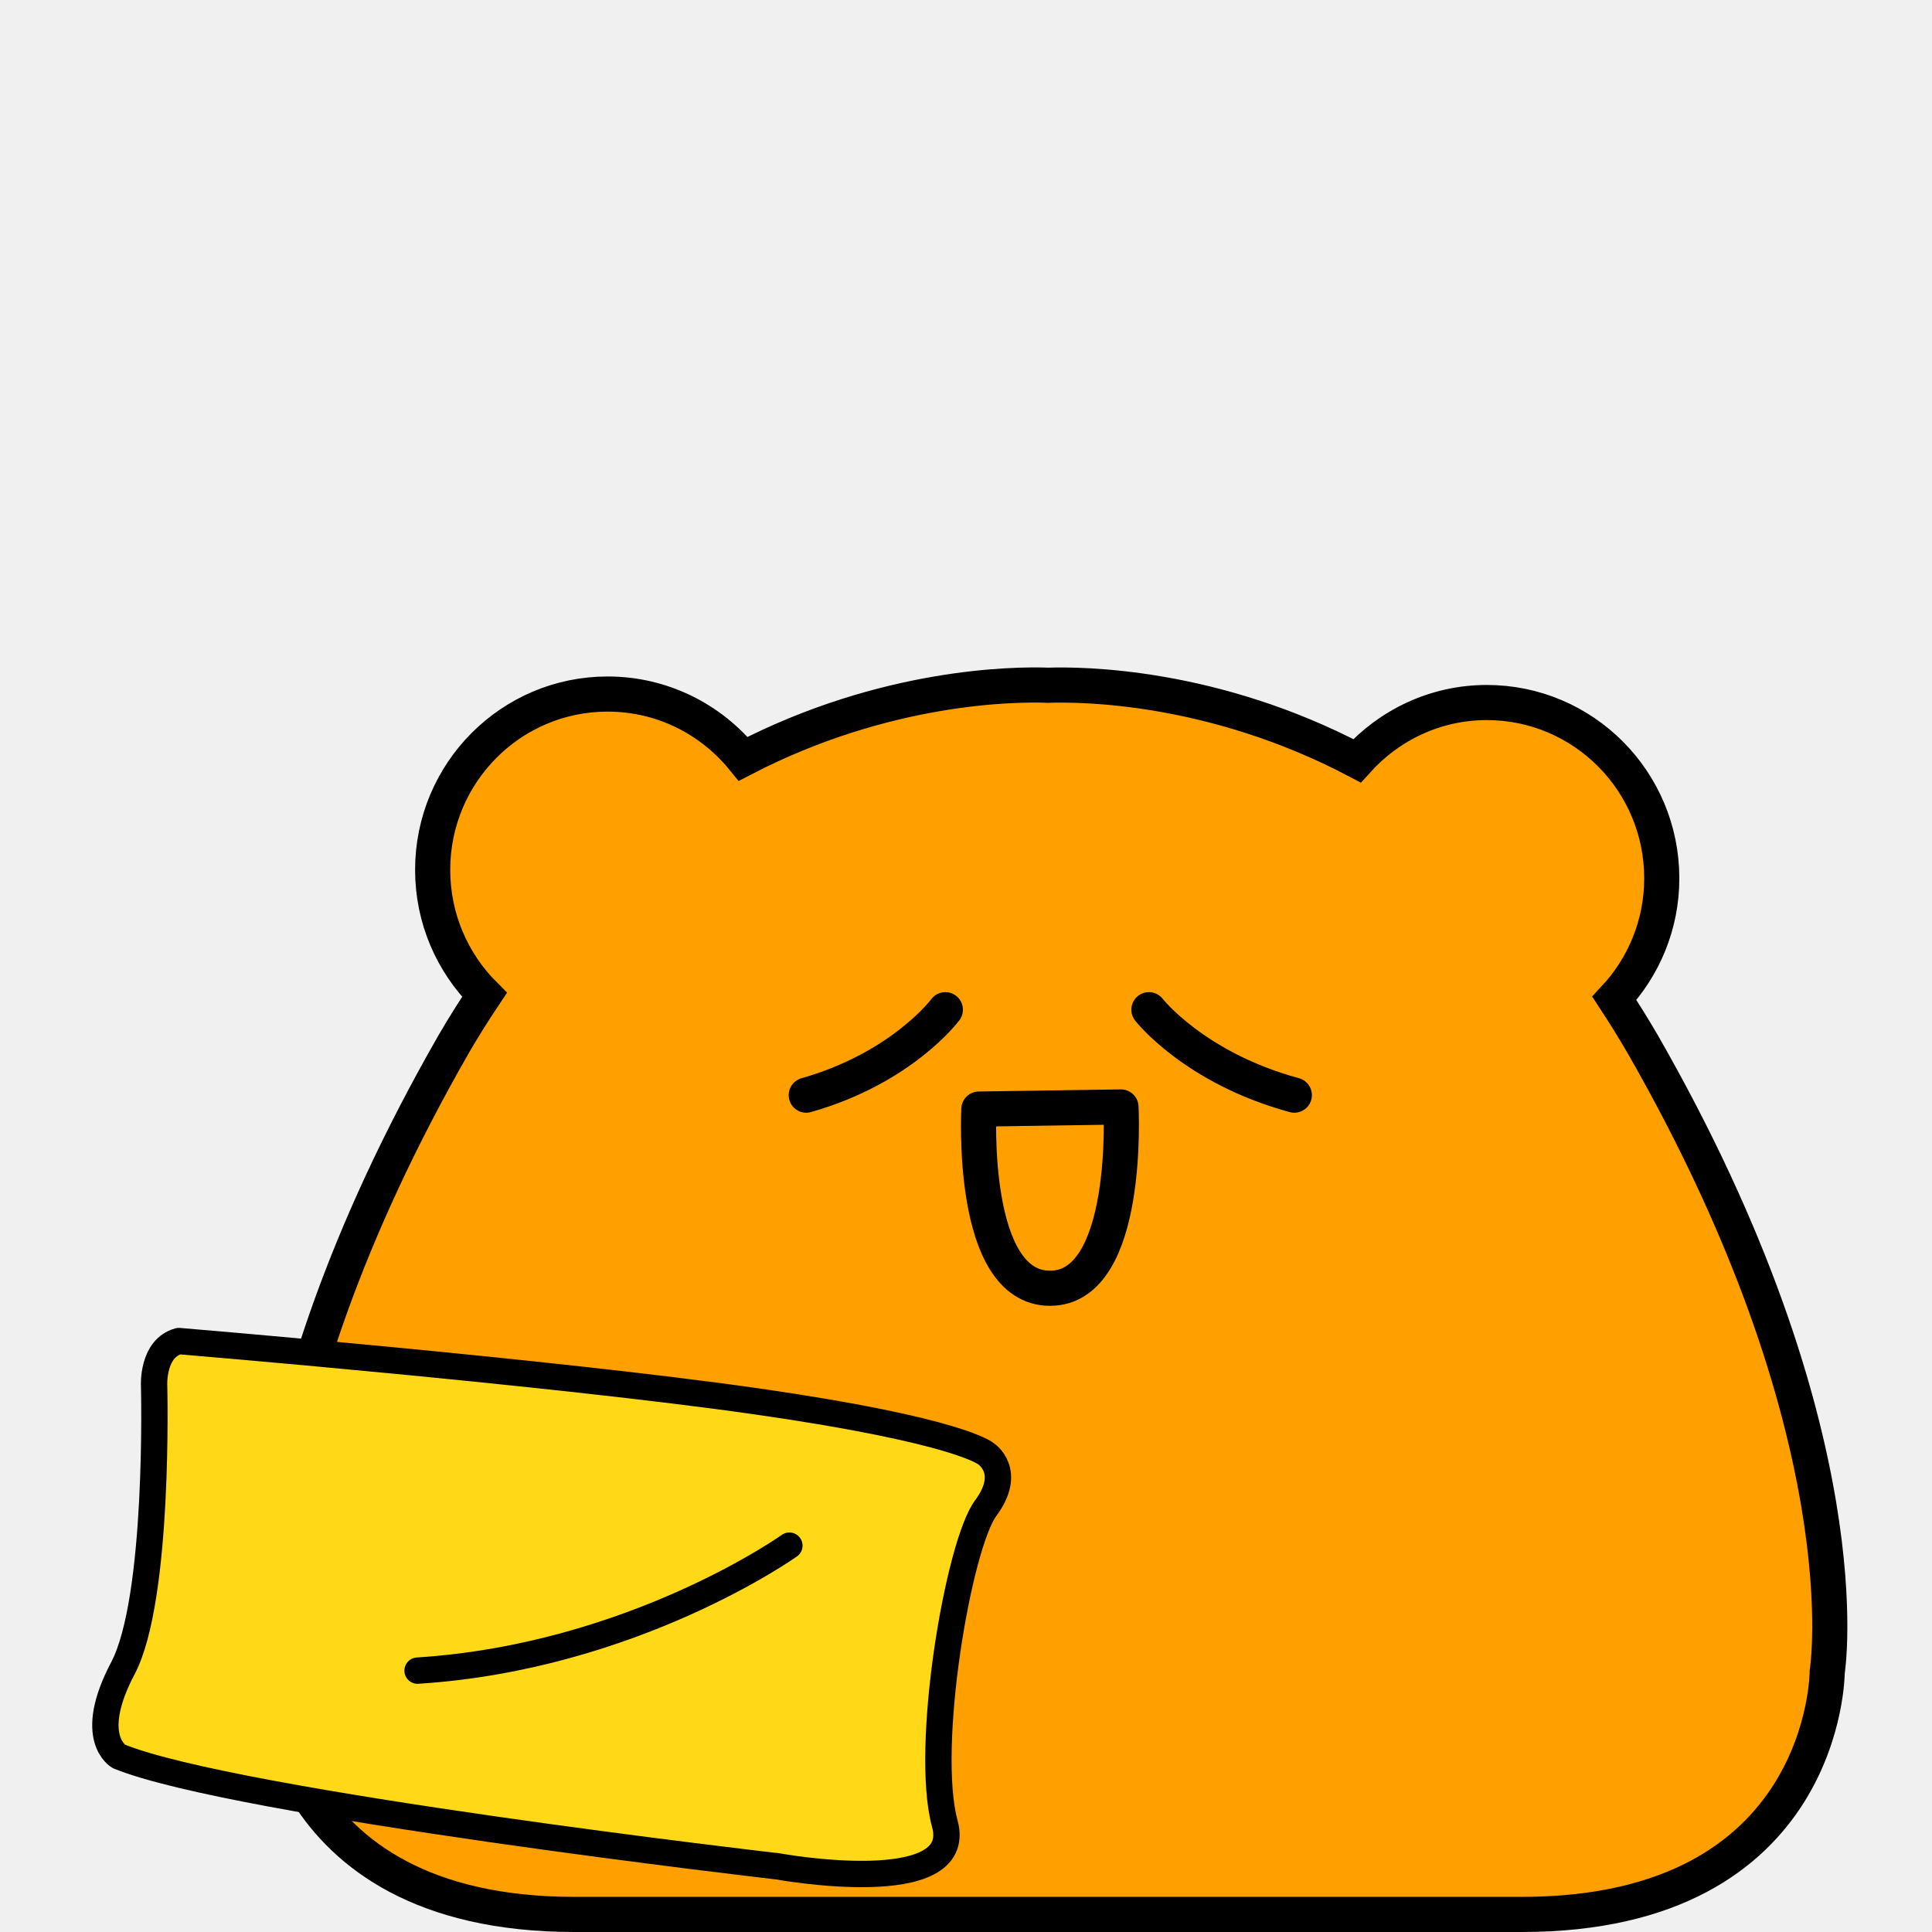
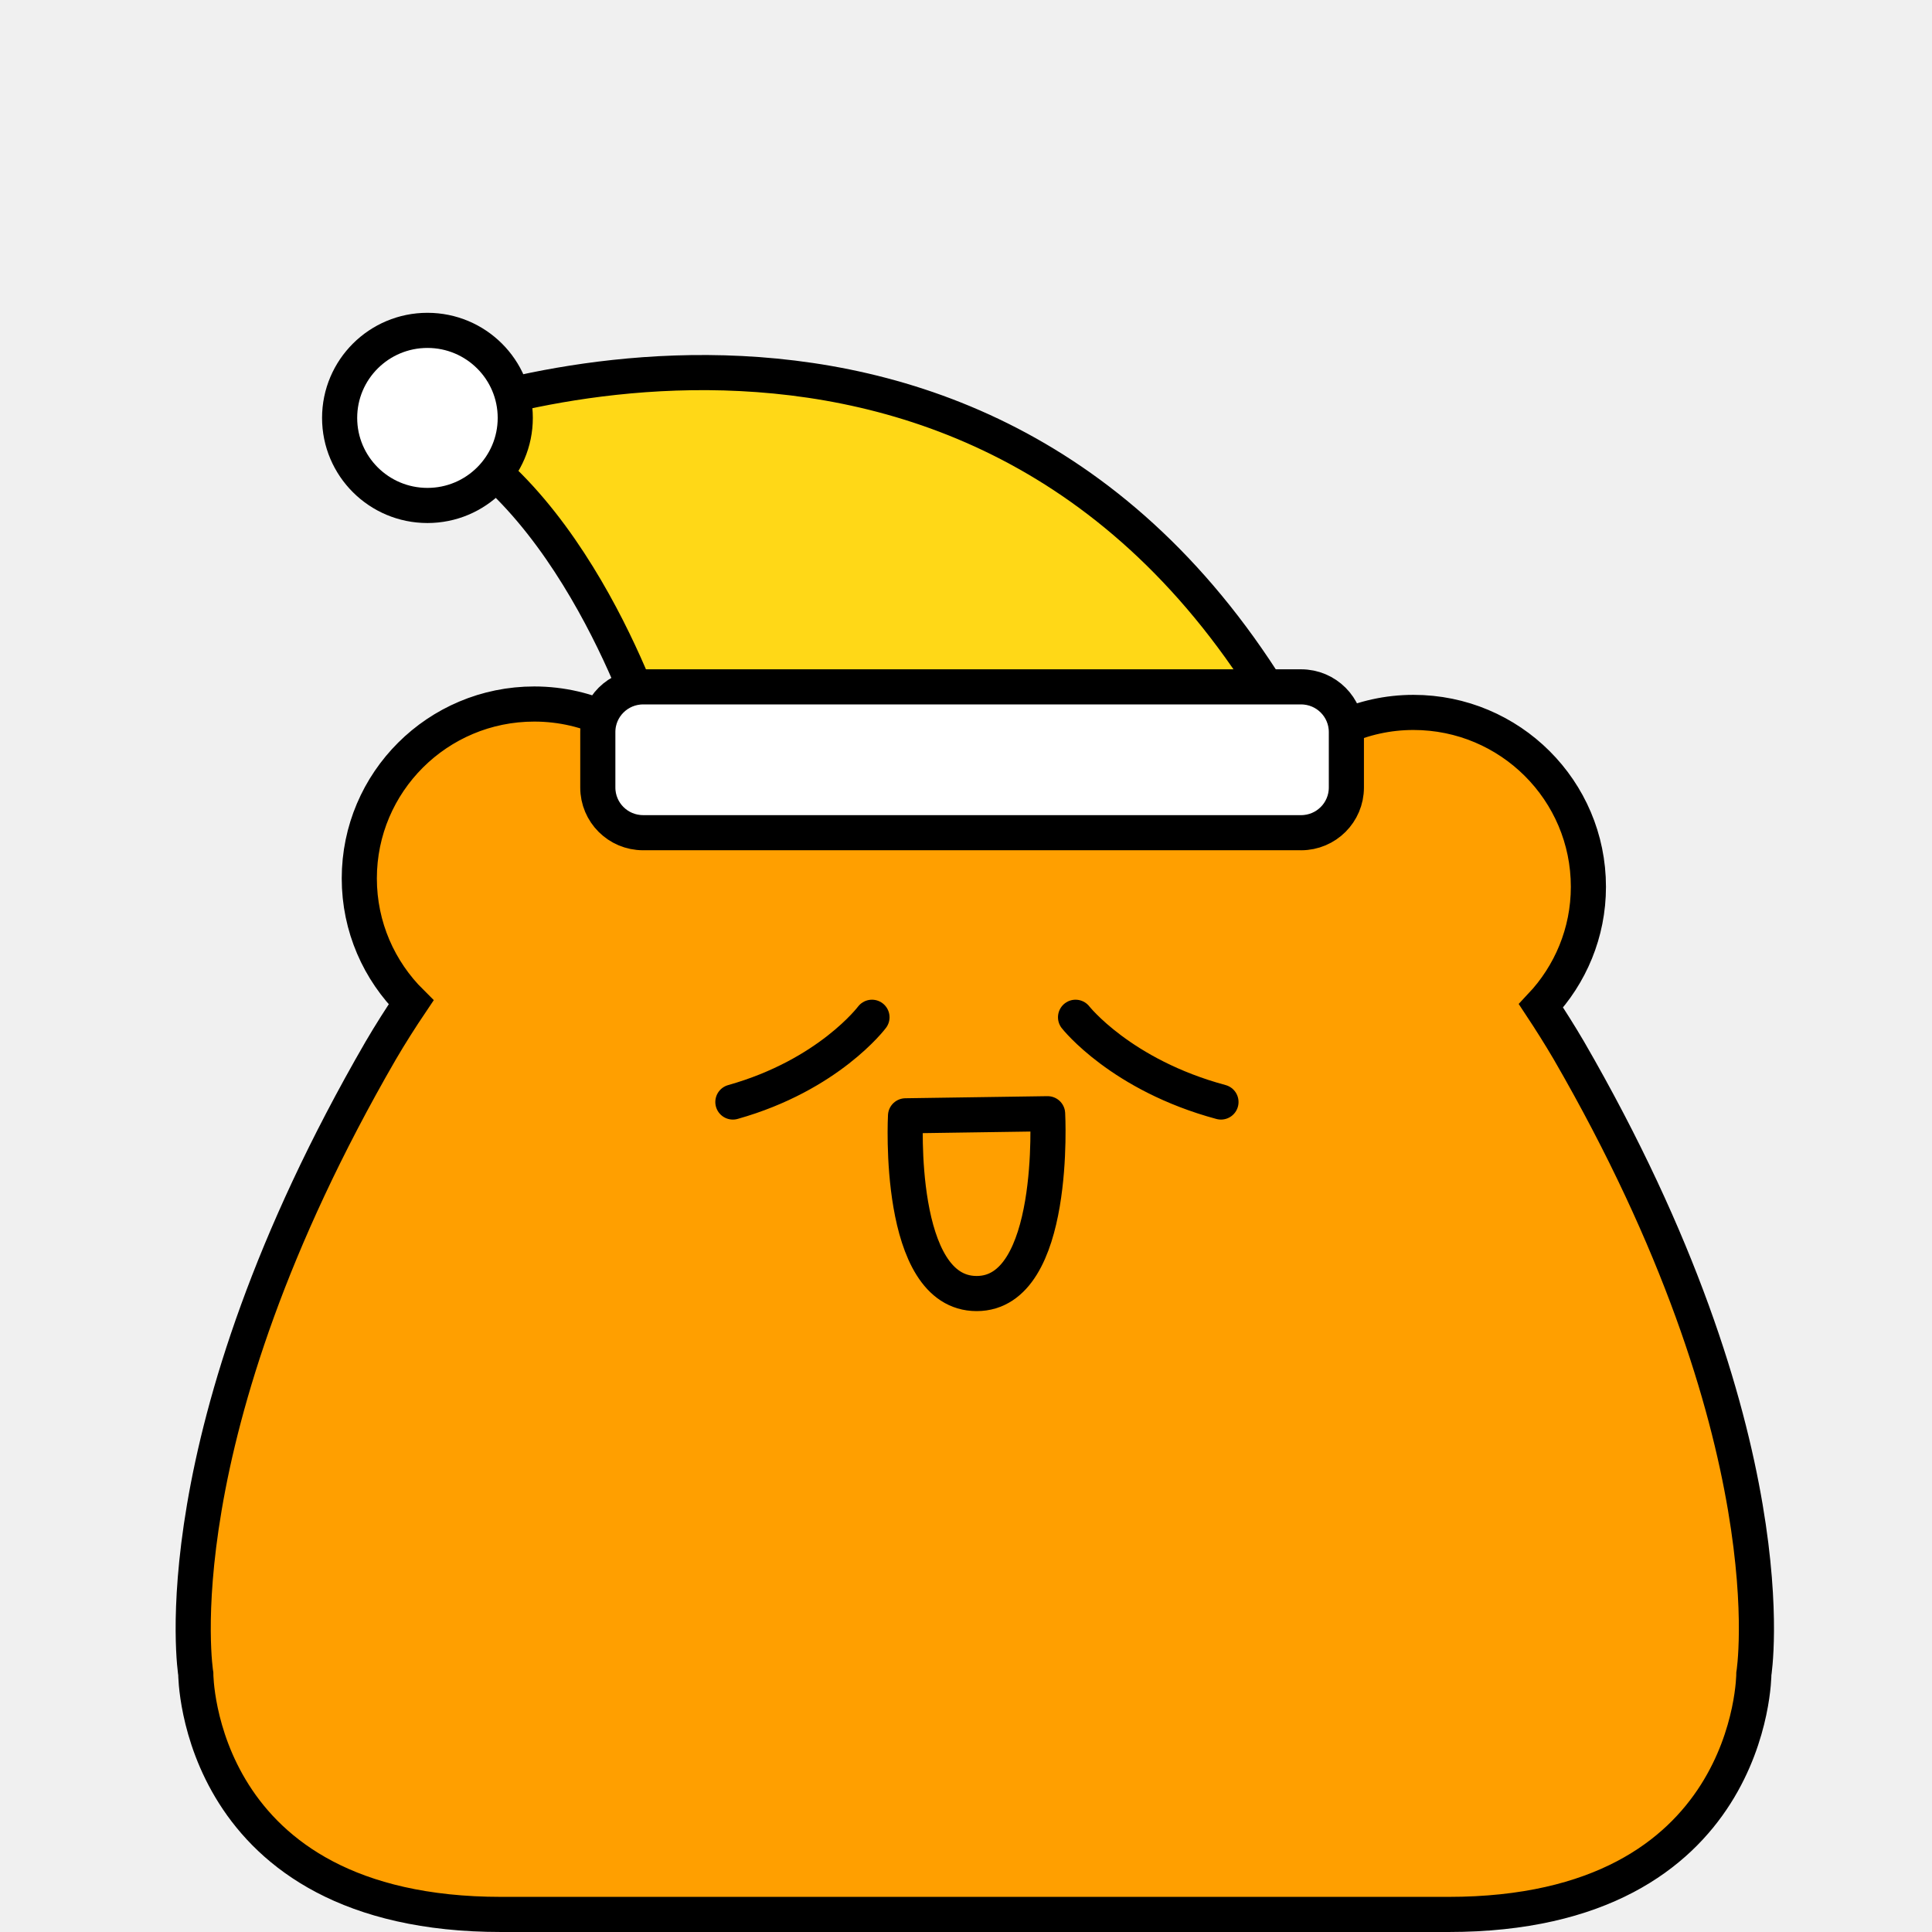
<svg xmlns="http://www.w3.org/2000/svg" width="110" height="110" fill="none" viewBox="0 0 110 110">
-   <path fill="#FF9F00" stroke="#000" stroke-miterlimit="10" stroke-width="2" d="M93.504 59.407c-.52-.894-1.05-1.738-1.59-2.563 1.67-1.789 2.7-4.191 2.7-6.834 0-5.529-4.46-10.011-9.96-10.011-2.93 0-5.56 1.286-7.39 3.316-8.21-4.322-15.69-4.362-17.58-4.301-1.87-.07-9.25-.02-17.37 4.19-1.83-2.25-4.6-3.688-7.72-3.688-5.5 0-9.96 4.483-9.96 10.011 0 2.784 1.13 5.297 2.95 7.116-.59.885-1.17 1.8-1.73 2.764-12.74 22.204-10.53 35.783-10.53 35.783s0 13.81 17.39 13.81h53.93c17.39 0 17.39-13.81 17.39-13.81s2.21-13.58-10.53-35.783z" />
-   <path stroke="#000" stroke-linecap="round" stroke-linejoin="round" stroke-miterlimit="10" stroke-width="2" d="M53.824 57.488s-2.46 3.317-7.92 4.865M65.414 57.488s2.58 3.317 8.28 4.865M55.734 63.146l8.09-.12s.56 10.322-4.04 10.322-4.05-10.202-4.05-10.202z" />
-   <path fill="#FFD817" stroke="#000" stroke-linecap="round" stroke-linejoin="round" stroke-miterlimit="10" stroke-width="1.5" d="M10.184 76.354s21.28 1.769 32.91 3.437c11.63 1.669 13.05 2.986 13.05 2.986s1.53.995-.02 3.085-3.52 13.6-2.33 17.972c1.2 4.382-9.49 2.432-9.49 2.432s-30.94-3.568-37.53-6.262c0 0-1.88-1.035.22-5.015 2.1-3.98 1.78-16.092 1.78-16.092s-.12-2.131 1.41-2.543z" />
-   <path stroke="#000" stroke-linecap="round" stroke-linejoin="round" stroke-miterlimit="10" stroke-width="1.5" d="M44.944 88.003s-8.88 6.332-21.17 7.116" />
+   <path fill="#FF9F00" stroke="#000" stroke-miterlimit="10" stroke-width="2" d="M89.327 59.812c-.52-.887-1.05-1.724-1.59-2.542 1.67-1.774 2.7-4.157 2.7-6.779 0-5.483-4.46-9.929-9.96-9.929-2.93 0-5.56 1.276-7.39 3.29-8.21-4.287-15.69-4.327-17.58-4.267-1.87-.07-9.25-.02-17.37 4.157-1.83-2.233-4.6-3.658-7.72-3.658-5.5 0-9.96 4.446-9.96 9.929 0 2.761 1.13 5.254 2.95 7.058-.59.877-1.17 1.784-1.73 2.741-12.74 22.022-10.53 35.49-10.53 35.49s0 13.698 17.39 13.698h53.93c17.39 0 17.39-13.698 17.39-13.698s2.21-13.468-10.53-35.49z" />
+   <path stroke="#000" stroke-linecap="round" stroke-linejoin="round" stroke-miterlimit="10" stroke-width="2" d="M49.647 57.919s-2.46 3.29-7.92 4.825M61.237 57.919s2.58 3.29 8.28 4.825M51.557 63.53l8.09-.119s.56 10.238-4.04 10.238-4.05-10.118-4.05-10.118z" />
+   <path fill="#FFD817" stroke="#000" stroke-linecap="round" stroke-linejoin="round" stroke-miterlimit="10" stroke-width="2" d="M73.537 41.53c-17.23-30.755-49.75-17.457-49.75-17.457 8.89 3.6 13.34 17.735 13.34 17.735l36.41-.279z" />
+   <path fill="#fff" stroke="#000" stroke-linecap="round" stroke-linejoin="round" stroke-miterlimit="10" stroke-width="2" d="M74.077 47.41h-37.46c-1.43 0-2.58-1.155-2.58-2.571v-3.16c0-1.426 1.16-2.572 2.58-2.572h37.46c1.43 0 2.58 1.156 2.58 2.572v3.16c0 1.416-1.15 2.572-2.58 2.572zM24.337 28.779c2.761 0 5-2.232 5-4.985s-2.239-4.984-5-4.984c-2.762 0-5 2.232-5 4.984 0 2.753 2.238 4.985 5 4.985z" />
</svg>
